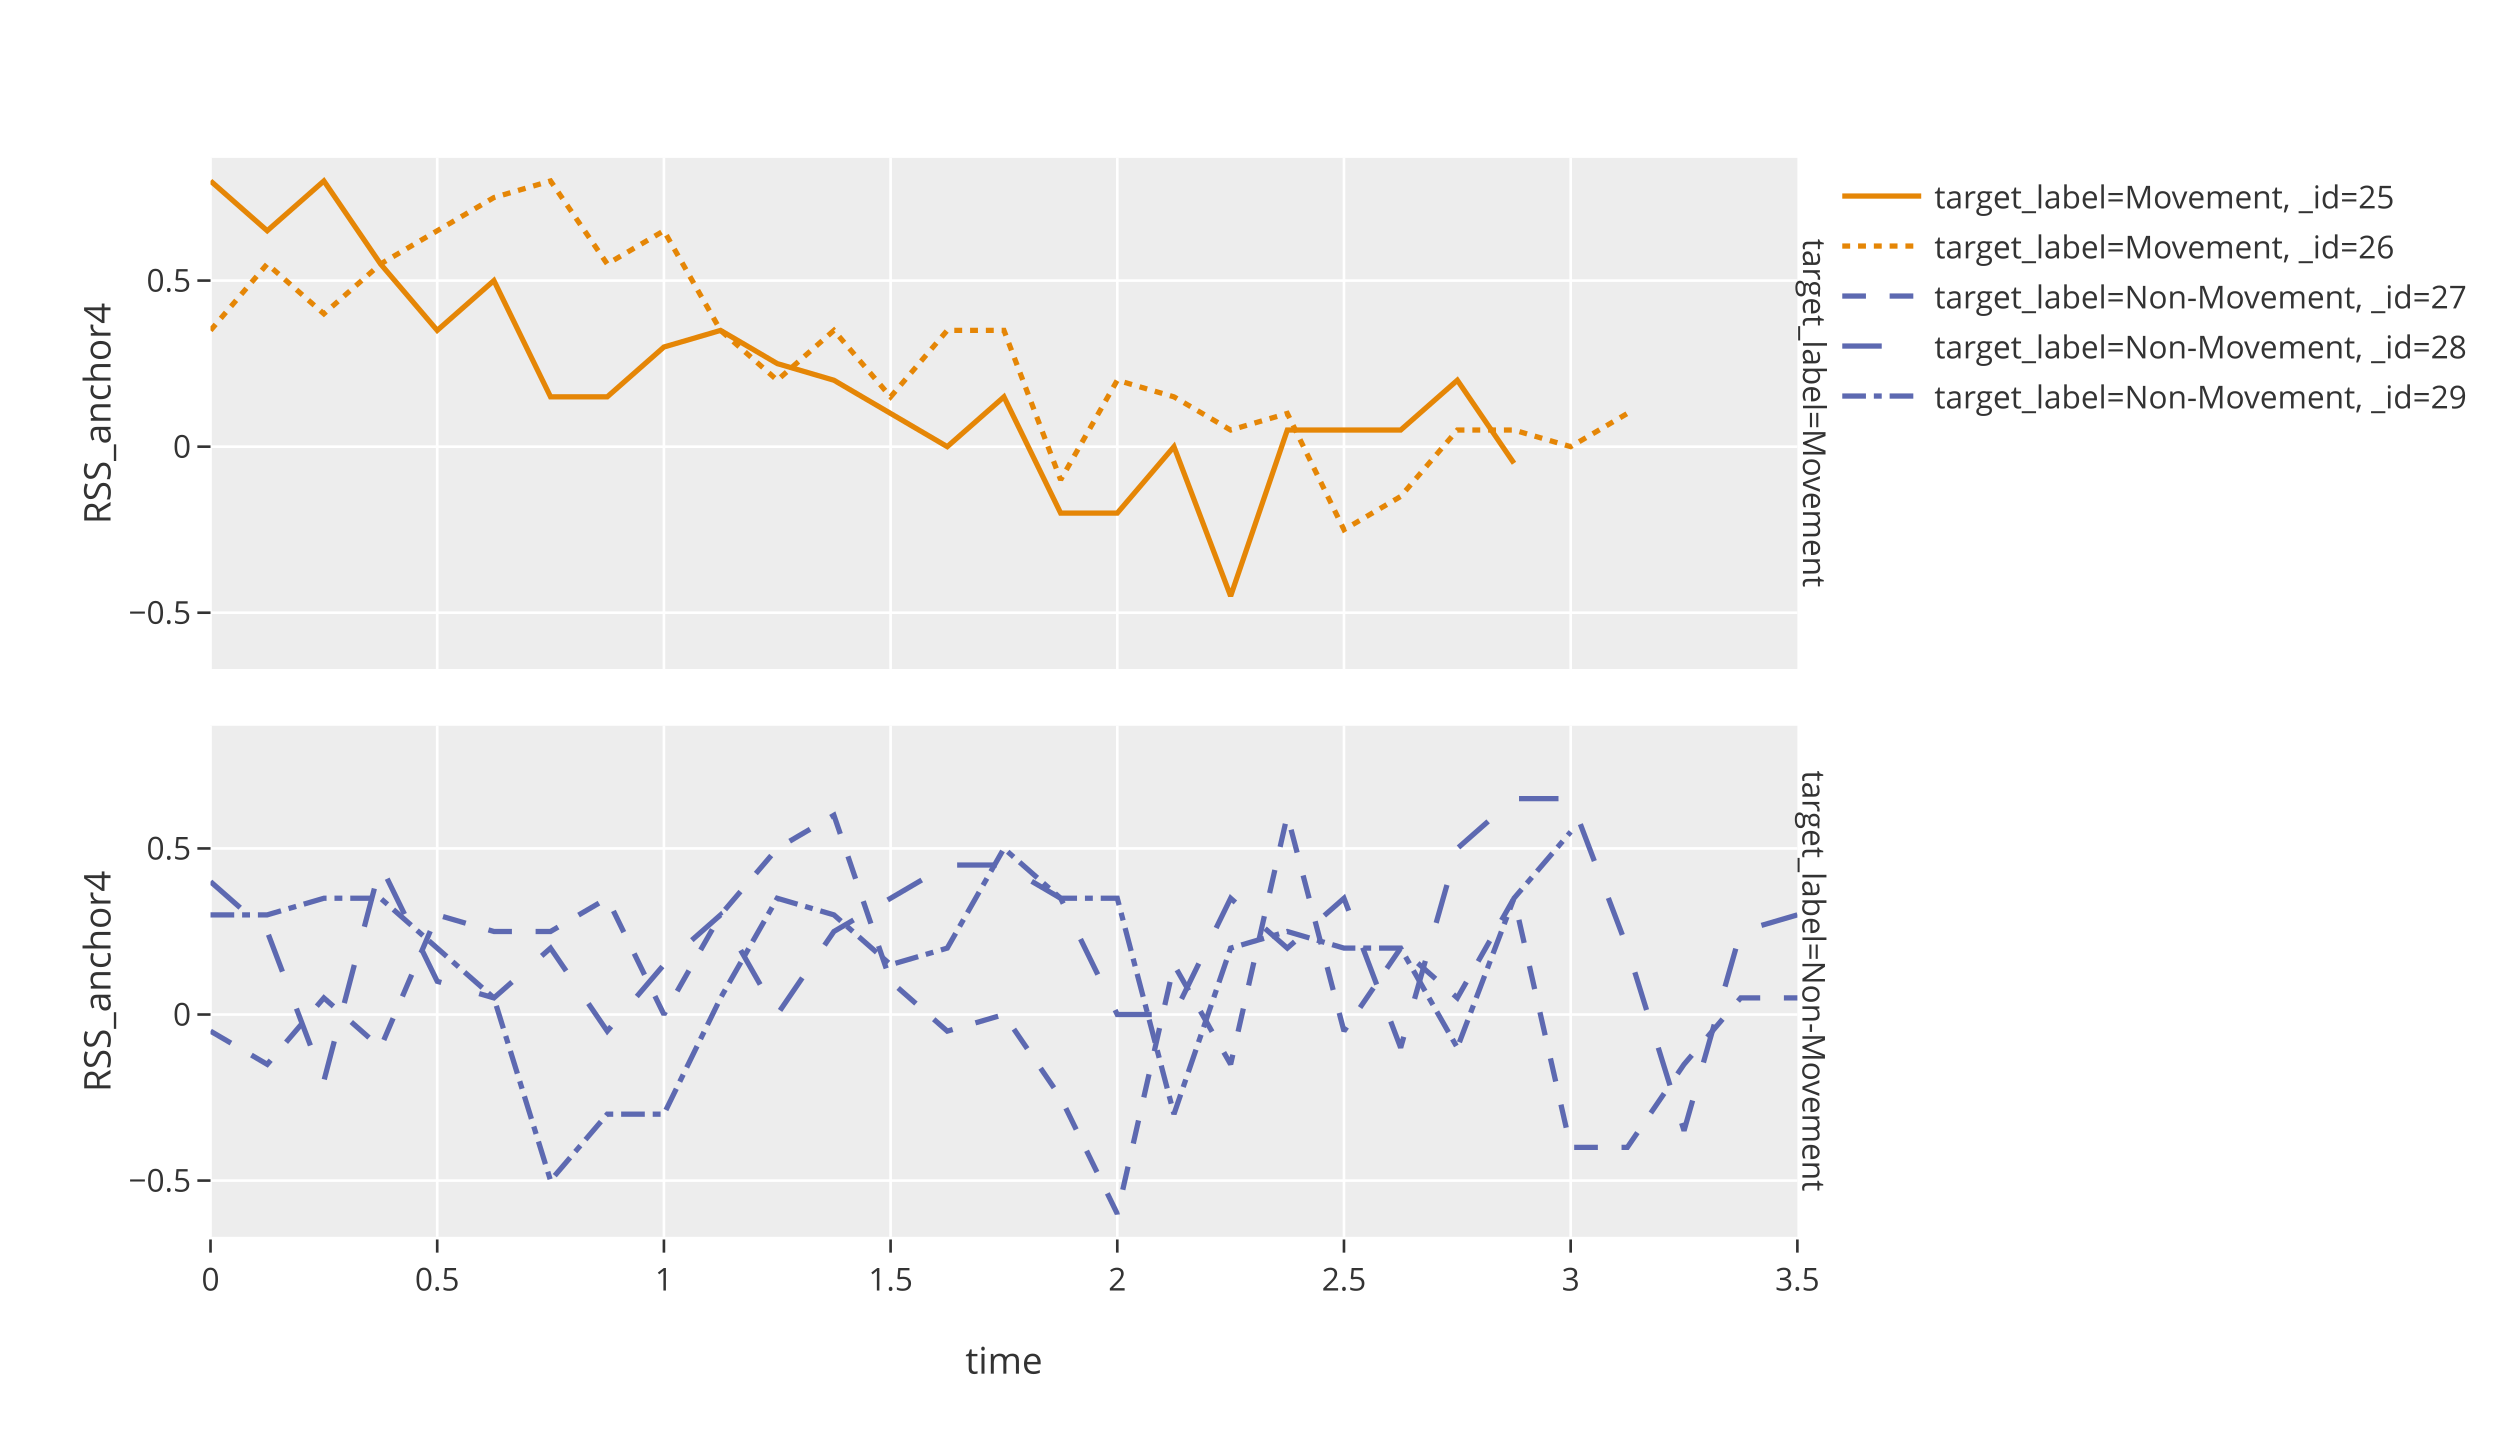
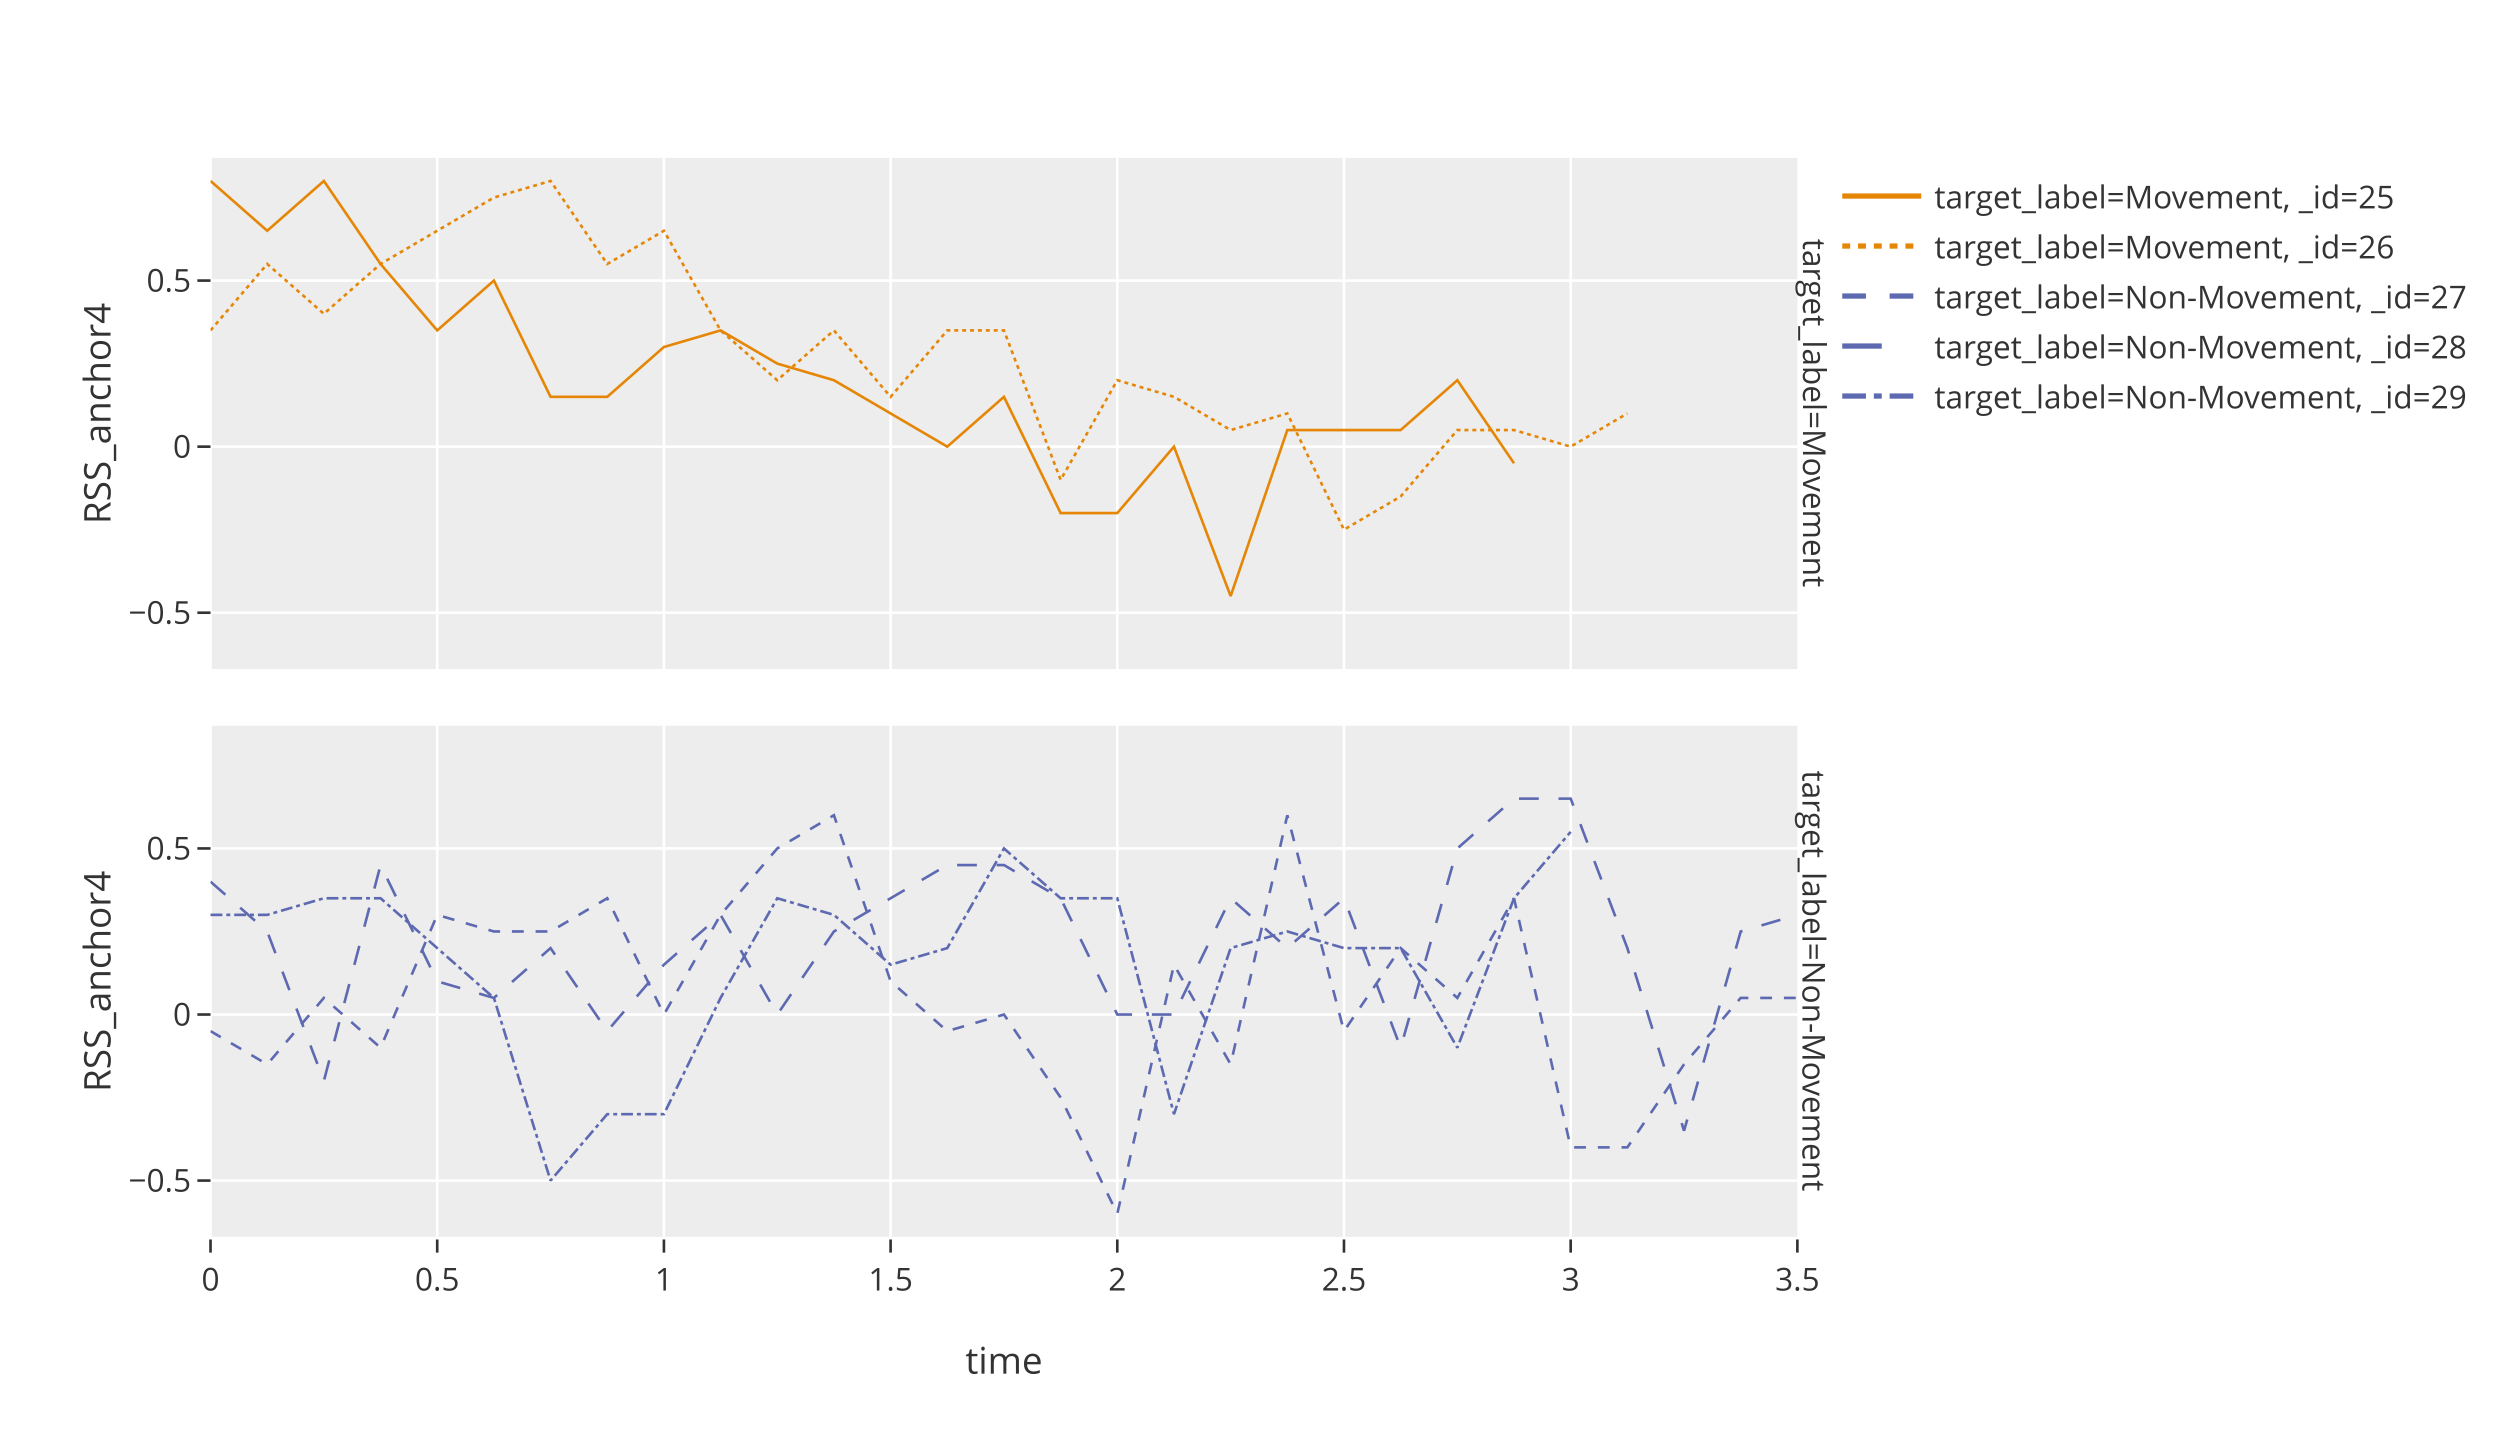
- <svg xmlns="http://www.w3.org/2000/svg" class="main-svg" width="950" height="550" viewBox="0 0 950 550">
+ <svg xmlns="http://www.w3.org/2000/svg" class="main-svg" width="1900" height="1100" viewBox="0 0 950 550">
  <rect x="0" y="0" width="950" height="550" style="fill: rgb(255, 255, 255); fill-opacity: 1;" />
-   <defs id="defs-12cd28">
+   <defs id="defs-ff6c46">
    <g class="clips">
-       <clipPath id="clip12cd28xyplot" class="plotclip">
+       <clipPath id="clipff6c46xyplot" class="plotclip">
        <rect width="603" height="194.211" />
      </clipPath>
-       <clipPath id="clip12cd28xy2plot" class="plotclip">
+       <clipPath id="clipff6c46xy2plot" class="plotclip">
        <rect width="603" height="194.211" />
      </clipPath>
-       <clipPath class="axesclip" id="clip12cd28x">
+       <clipPath class="axesclip" id="clipff6c46x">
        <rect x="80" y="0" width="603" height="550" />
      </clipPath>
-       <clipPath class="axesclip" id="clip12cd28y">
+       <clipPath class="axesclip" id="clipff6c46y">
        <rect x="0" y="60" width="950" height="194.211" />
      </clipPath>
-       <clipPath class="axesclip" id="clip12cd28xy">
+       <clipPath class="axesclip" id="clipff6c46xy">
        <rect x="80" y="60" width="603" height="194.211" />
      </clipPath>
-       <clipPath class="axesclip" id="clip12cd28y2">
+       <clipPath class="axesclip" id="clipff6c46y2">
        <rect x="0" y="275.789" width="950" height="194.211" />
      </clipPath>
-       <clipPath class="axesclip" id="clip12cd28xy2">
+       <clipPath class="axesclip" id="clipff6c46xy2">
        <rect x="80" y="275.789" width="603" height="194.211" />
      </clipPath>
    </g>
    <g class="gradients" />
  </defs>
  <g class="bglayer">
    <rect class="bg" x="80" y="60" width="603" height="194.211" style="fill: rgb(237, 237, 237); fill-opacity: 1; stroke-width: 0;" />
    <rect class="bg" x="80" y="275.789" width="603" height="194.211" style="fill: rgb(237, 237, 237); fill-opacity: 1; stroke-width: 0;" />
  </g>
  <g class="layer-below">
    <g class="imagelayer" />
    <g class="shapelayer" />
  </g>
  <g class="cartesianlayer">
    <g class="subplot xy">
      <g class="layer-subplot">
        <g class="shapelayer" />
        <g class="imagelayer" />
      </g>
      <g class="gridlayer">
        <g class="x">
          <path class="xgrid crisp" transform="translate(166.14,0)" d="M0,60v194.211" style="stroke: rgb(255, 255, 255); stroke-opacity: 1; stroke-width: 1px;" />
          <path class="xgrid crisp" transform="translate(252.29,0)" d="M0,60v194.211" style="stroke: rgb(255, 255, 255); stroke-opacity: 1; stroke-width: 1px;" />
          <path class="xgrid crisp" transform="translate(338.43,0)" d="M0,60v194.211" style="stroke: rgb(255, 255, 255); stroke-opacity: 1; stroke-width: 1px;" />
          <path class="xgrid crisp" transform="translate(424.57,0)" d="M0,60v194.211" style="stroke: rgb(255, 255, 255); stroke-opacity: 1; stroke-width: 1px;" />
          <path class="xgrid crisp" transform="translate(510.71,0)" d="M0,60v194.211" style="stroke: rgb(255, 255, 255); stroke-opacity: 1; stroke-width: 1px;" />
          <path class="xgrid crisp" transform="translate(596.86,0)" d="M0,60v194.211" style="stroke: rgb(255, 255, 255); stroke-opacity: 1; stroke-width: 1px;" />
        </g>
        <g class="y">
          <path class="ygrid crisp" transform="translate(0,232.83)" d="M80,0h603" style="stroke: rgb(255, 255, 255); stroke-opacity: 1; stroke-width: 1px;" />
          <path class="ygrid crisp" transform="translate(0,106.62)" d="M80,0h603" style="stroke: rgb(255, 255, 255); stroke-opacity: 1; stroke-width: 1px;" />
        </g>
      </g>
      <g class="zerolinelayer">
        <path class="xzl zl crisp" transform="translate(80,0)" d="M0,60v194.211" style="stroke: rgb(255, 255, 255); stroke-opacity: 1; stroke-width: 1px;" />
        <path class="yzl zl crisp" transform="translate(0,169.73)" d="M80,0h603" style="stroke: rgb(255, 255, 255); stroke-opacity: 1; stroke-width: 1px;" />
      </g>
      <path class="xlines-below" />
      <path class="ylines-below" />
      <g class="overlines-below" />
      <g class="xaxislayer-below" />
      <g class="yaxislayer-below" />
      <g class="overaxes-below" />
-       <g class="plot" transform="translate(80, 60)" clip-path="url('#clip12cd28xyplot')">
+       <g class="plot" transform="translate(80, 60)" clip-path="url('#clipff6c46xyplot')">
        <g class="scatterlayer mlayer">
-           <g class="trace scatter tracee20b3a78-dd75-46df-969f-fb424009ebb2" style="stroke-miterlimit: 2; opacity: 1;">
+           <g class="trace scatter tracee525ad9f-89d4-42af-9275-b8931ed046b8" style="stroke-miterlimit: 2; opacity: 1;">
            <g class="fills" />
            <g class="errorbars" />
            <g class="lines">
              <path class="js-line" d="M0,8.76L21.54,27.69L43.07,8.76L64.61,40.31L86.14,65.55L107.68,46.62L129.21,90.8L150.75,90.8L172.29,71.86L193.82,65.55L215.36,78.17L236.89,84.49L258.43,97.11L279.96,109.73L301.5,90.8L323.04,134.97L344.57,134.97L366.11,109.73L387.64,166.52L409.18,103.42L430.71,103.42L452.25,103.42L473.79,84.49L495.32,116.04" style="vector-effect: non-scaling-stroke; fill: none; stroke: rgb(229, 134, 6); stroke-opacity: 1; stroke-width: 2px; opacity: 1;" />
            </g>
            <g class="points" />
            <g class="text" />
          </g>
-           <g class="trace scatter traced9f2b801-76b7-4d21-b9d5-12448d6670ad" style="stroke-miterlimit: 2; opacity: 1;">
+           <g class="trace scatter trace8fb63823-bddf-48df-a081-4635c55e8fb1" style="stroke-miterlimit: 2; opacity: 1;">
            <g class="fills" />
            <g class="errorbars" />
            <g class="lines">
              <path class="js-line" d="M0,65.55L21.54,40.31L43.07,59.24L64.61,40.31L86.14,27.69L107.68,15.07L129.21,8.76L150.75,40.31L172.29,27.69L193.82,65.55L215.36,84.49L236.89,65.55L258.43,90.8L279.96,65.55L301.5,65.55L323.04,122.35L344.57,84.49L366.11,90.8L387.64,103.42L409.18,97.11L430.71,141.28L452.25,128.66L473.79,103.42L495.32,103.42L516.86,109.73L538.39,97.11" style="vector-effect: non-scaling-stroke; fill: none; stroke: rgb(229, 134, 6); stroke-opacity: 1; stroke-width: 2px; opacity: 1; stroke-dasharray: 3px, 3px;" />
            </g>
            <g class="points" />
            <g class="text" />
          </g>
        </g>
      </g>
      <g class="overplot" />
      <path class="xlines-above crisp" d="" style="fill: none; stroke-width: 1px; stroke: rgb(0, 0, 0); stroke-opacity: 0;" />
      <path class="ylines-above crisp" d="" style="fill: none; stroke-width: 1px; stroke: rgb(0, 0, 0); stroke-opacity: 0;" />
      <g class="overlines-above" />
      <g class="xaxislayer-above">
        <path class="xtick ticks crisp" d="M0,471v5" transform="translate(80,0)" style="stroke: rgb(51, 51, 51); stroke-opacity: 1; stroke-width: 1px;" />
        <path class="xtick ticks crisp" d="M0,471v5" transform="translate(166.14,0)" style="stroke: rgb(51, 51, 51); stroke-opacity: 1; stroke-width: 1px;" />
        <path class="xtick ticks crisp" d="M0,471v5" transform="translate(252.29,0)" style="stroke: rgb(51, 51, 51); stroke-opacity: 1; stroke-width: 1px;" />
        <path class="xtick ticks crisp" d="M0,471v5" transform="translate(338.43,0)" style="stroke: rgb(51, 51, 51); stroke-opacity: 1; stroke-width: 1px;" />
        <path class="xtick ticks crisp" d="M0,471v5" transform="translate(424.57,0)" style="stroke: rgb(51, 51, 51); stroke-opacity: 1; stroke-width: 1px;" />
        <path class="xtick ticks crisp" d="M0,471v5" transform="translate(510.71,0)" style="stroke: rgb(51, 51, 51); stroke-opacity: 1; stroke-width: 1px;" />
        <path class="xtick ticks crisp" d="M0,471v5" transform="translate(596.86,0)" style="stroke: rgb(51, 51, 51); stroke-opacity: 1; stroke-width: 1px;" />
        <path class="xtick ticks crisp" d="M0,471v5" transform="translate(683,0)" style="stroke: rgb(51, 51, 51); stroke-opacity: 1; stroke-width: 1px;" />
        <g class="xtick">
          <text text-anchor="middle" x="0" y="490.4" transform="translate(80,0)" style="font-family: 'Open Sans', verdana, arial, sans-serif; font-size: 12px; fill: rgb(51, 51, 51); fill-opacity: 1; white-space: pre;">0</text>
        </g>
        <g class="xtick">
          <text text-anchor="middle" x="0" y="490.4" transform="translate(166.14,0)" style="font-family: 'Open Sans', verdana, arial, sans-serif; font-size: 12px; fill: rgb(51, 51, 51); fill-opacity: 1; white-space: pre;">0.5</text>
        </g>
        <g class="xtick">
          <text text-anchor="middle" x="0" y="490.4" transform="translate(252.29,0)" style="font-family: 'Open Sans', verdana, arial, sans-serif; font-size: 12px; fill: rgb(51, 51, 51); fill-opacity: 1; white-space: pre;">1</text>
        </g>
        <g class="xtick">
          <text text-anchor="middle" x="0" y="490.4" transform="translate(338.43,0)" style="font-family: 'Open Sans', verdana, arial, sans-serif; font-size: 12px; fill: rgb(51, 51, 51); fill-opacity: 1; white-space: pre;">1.5</text>
        </g>
        <g class="xtick">
          <text text-anchor="middle" x="0" y="490.4" transform="translate(424.57,0)" style="font-family: 'Open Sans', verdana, arial, sans-serif; font-size: 12px; fill: rgb(51, 51, 51); fill-opacity: 1; white-space: pre;">2</text>
        </g>
        <g class="xtick">
          <text text-anchor="middle" x="0" y="490.4" transform="translate(510.71,0)" style="font-family: 'Open Sans', verdana, arial, sans-serif; font-size: 12px; fill: rgb(51, 51, 51); fill-opacity: 1; white-space: pre;">2.5</text>
        </g>
        <g class="xtick">
          <text text-anchor="middle" x="0" y="490.4" transform="translate(596.86,0)" style="font-family: 'Open Sans', verdana, arial, sans-serif; font-size: 12px; fill: rgb(51, 51, 51); fill-opacity: 1; white-space: pre;">3</text>
        </g>
        <g class="xtick">
          <text text-anchor="middle" x="0" y="490.4" transform="translate(683,0)" style="font-family: 'Open Sans', verdana, arial, sans-serif; font-size: 12px; fill: rgb(51, 51, 51); fill-opacity: 1; white-space: pre;">3.5</text>
        </g>
      </g>
      <g class="yaxislayer-above">
        <path class="ytick ticks crisp" d="M80,0h-5" transform="translate(0,232.83)" style="stroke: rgb(51, 51, 51); stroke-opacity: 1; stroke-width: 1px;" />
        <path class="ytick ticks crisp" d="M80,0h-5" transform="translate(0,169.73)" style="stroke: rgb(51, 51, 51); stroke-opacity: 1; stroke-width: 1px;" />
        <path class="ytick ticks crisp" d="M80,0h-5" transform="translate(0,106.62)" style="stroke: rgb(51, 51, 51); stroke-opacity: 1; stroke-width: 1px;" />
        <g class="ytick">
          <text text-anchor="end" x="72.6" y="4.2" transform="translate(0,232.83)" style="font-family: 'Open Sans', verdana, arial, sans-serif; font-size: 12px; fill: rgb(51, 51, 51); fill-opacity: 1; white-space: pre;">−0.5</text>
        </g>
        <g class="ytick">
          <text text-anchor="end" x="72.6" y="4.2" transform="translate(0,169.73)" style="font-family: 'Open Sans', verdana, arial, sans-serif; font-size: 12px; fill: rgb(51, 51, 51); fill-opacity: 1; white-space: pre;">0</text>
        </g>
        <g class="ytick">
          <text text-anchor="end" x="72.6" y="4.2" transform="translate(0,106.62)" style="font-family: 'Open Sans', verdana, arial, sans-serif; font-size: 12px; fill: rgb(51, 51, 51); fill-opacity: 1; white-space: pre;">0.5</text>
        </g>
      </g>
      <g class="overaxes-above" />
    </g>
    <g class="subplot xy2">
      <g class="layer-subplot">
        <g class="shapelayer" />
        <g class="imagelayer" />
      </g>
      <g class="gridlayer">
        <g class="x">
          <path class="xgrid crisp" transform="translate(166.14,0)" d="M0,275.789v194.211" style="stroke: rgb(255, 255, 255); stroke-opacity: 1; stroke-width: 1px;" />
          <path class="xgrid crisp" transform="translate(252.29,0)" d="M0,275.789v194.211" style="stroke: rgb(255, 255, 255); stroke-opacity: 1; stroke-width: 1px;" />
          <path class="xgrid crisp" transform="translate(338.43,0)" d="M0,275.789v194.211" style="stroke: rgb(255, 255, 255); stroke-opacity: 1; stroke-width: 1px;" />
          <path class="xgrid crisp" transform="translate(424.57,0)" d="M0,275.789v194.211" style="stroke: rgb(255, 255, 255); stroke-opacity: 1; stroke-width: 1px;" />
          <path class="xgrid crisp" transform="translate(510.71,0)" d="M0,275.789v194.211" style="stroke: rgb(255, 255, 255); stroke-opacity: 1; stroke-width: 1px;" />
          <path class="xgrid crisp" transform="translate(596.86,0)" d="M0,275.789v194.211" style="stroke: rgb(255, 255, 255); stroke-opacity: 1; stroke-width: 1px;" />
        </g>
        <g class="y2">
          <path class="y2grid crisp" transform="translate(0,448.6195)" d="M80,0h603" style="stroke: rgb(255, 255, 255); stroke-opacity: 1; stroke-width: 1px;" />
          <path class="y2grid crisp" transform="translate(0,322.4095)" d="M80,0h603" style="stroke: rgb(255, 255, 255); stroke-opacity: 1; stroke-width: 1px;" />
        </g>
      </g>
      <g class="zerolinelayer">
        <path class="xzl zl crisp" transform="translate(80,0)" d="M0,275.789v194.211" style="stroke: rgb(255, 255, 255); stroke-opacity: 1; stroke-width: 1px;" />
        <path class="y2zl zl crisp" transform="translate(0,385.5195)" d="M80,0h603" style="stroke: rgb(255, 255, 255); stroke-opacity: 1; stroke-width: 1px;" />
      </g>
      <path class="xlines-below" />
      <path class="ylines-below" />
      <g class="overlines-below" />
      <g class="xaxislayer-below" />
      <g class="yaxislayer-below" />
      <g class="overaxes-below" />
-       <g class="plot" transform="translate(80, 275.7895)" clip-path="url('#clip12cd28xy2plot')">
+       <g class="plot" transform="translate(80, 275.7895)" clip-path="url('#clipff6c46xy2plot')">
        <g class="scatterlayer mlayer">
-           <g class="trace scatter trace8b870b17-1f11-411b-a2e5-f21a2c15ed80" style="stroke-miterlimit: 2; opacity: 1;">
+           <g class="trace scatter trace4798f2ff-e216-4b3d-9268-7d12fbccb73b" style="stroke-miterlimit: 2; opacity: 1;">
            <g class="fills" />
            <g class="errorbars" />
            <g class="lines">
              <path class="js-line" d="M0,116.04L21.54,128.66L43.07,103.42L64.61,122.35L86.14,71.86L107.68,78.17L129.21,78.17L150.75,65.55L172.29,109.73L193.82,71.86L215.36,46.62L236.89,34L258.43,97.11L279.96,116.04L301.5,109.73L323.04,141.28L344.57,185.45L366.11,90.8L387.64,128.66L409.18,34L430.71,116.04L452.25,84.49L473.79,103.42L495.32,65.55L516.86,160.21L538.39,160.21L559.93,128.66L581.46,103.42L603,103.42" style="vector-effect: non-scaling-stroke; fill: none; stroke: rgb(93, 105, 177); stroke-opacity: 1; stroke-width: 2px; opacity: 1; stroke-dasharray: 9px, 9px;" />
            </g>
            <g class="points" />
            <g class="text" />
          </g>
-           <g class="trace scatter tracef71368bd-2c22-4207-b443-c331b7ef1b99" style="stroke-miterlimit: 2; opacity: 1;">
+           <g class="trace scatter trace554f6aba-5da3-4da4-906d-fb15bef2bc7b" style="stroke-miterlimit: 2; opacity: 1;">
            <g class="fills" />
            <g class="errorbars" />
            <g class="lines">
              <path class="js-line" d="M0,59.24L21.54,78.17L43.07,134.97L64.61,52.93L86.14,97.11L107.68,103.42L129.21,84.49L150.75,116.04L172.29,90.8L193.82,71.86L215.36,109.73L236.89,78.17L258.43,65.55L279.96,52.93L301.5,52.93L323.04,65.55L344.57,109.73L366.11,109.73L387.64,65.55L409.18,84.49L430.71,65.55L452.25,122.35L473.79,46.62L495.32,27.69L516.86,27.69L538.39,84.49L559.93,153.9L581.46,78.17L603,71.86" style="vector-effect: non-scaling-stroke; fill: none; stroke: rgb(93, 105, 177); stroke-opacity: 1; stroke-width: 2px; opacity: 1; stroke-dasharray: 15px, 15px;" />
            </g>
            <g class="points" />
            <g class="text" />
          </g>
-           <g class="trace scatter trace5f80861f-8835-4253-96b9-f25802bd17d5" style="stroke-miterlimit: 2; opacity: 1;">
+           <g class="trace scatter trace08e669e4-0b19-4441-a631-86d9a62c0a07" style="stroke-miterlimit: 2; opacity: 1;">
            <g class="fills" />
            <g class="errorbars" />
            <g class="lines">
              <path class="js-line" d="M0,71.86L21.54,71.86L43.07,65.55L64.61,65.55L86.14,84.49L107.68,103.42L129.21,172.83L150.75,147.59L172.29,147.59L193.82,103.42L215.36,65.55L236.89,71.86L258.43,90.8L279.96,84.49L301.5,46.62L323.04,65.55L344.57,65.55L366.11,147.59L387.64,84.49L409.18,78.17L430.71,84.49L452.25,84.49L473.79,122.35L495.32,65.55L516.86,40.31" style="vector-effect: non-scaling-stroke; fill: none; stroke: rgb(93, 105, 177); stroke-opacity: 1; stroke-width: 2px; opacity: 1; stroke-dasharray: 9px, 3px, 3px, 3px;" />
            </g>
            <g class="points" />
            <g class="text" />
          </g>
        </g>
      </g>
      <g class="overplot" />
      <path class="xlines-above crisp" d="M0,0" style="fill: none;" />
      <path class="ylines-above crisp" d="" style="fill: none; stroke-width: 1px; stroke: rgb(0, 0, 0); stroke-opacity: 0;" />
      <g class="overlines-above" />
      <g class="xaxislayer-above" />
      <g class="yaxislayer-above">
        <path class="y2tick ticks crisp" d="M80,0h-5" transform="translate(0,448.6195)" style="stroke: rgb(51, 51, 51); stroke-opacity: 1; stroke-width: 1px;" />
        <path class="y2tick ticks crisp" d="M80,0h-5" transform="translate(0,385.5195)" style="stroke: rgb(51, 51, 51); stroke-opacity: 1; stroke-width: 1px;" />
        <path class="y2tick ticks crisp" d="M80,0h-5" transform="translate(0,322.4095)" style="stroke: rgb(51, 51, 51); stroke-opacity: 1; stroke-width: 1px;" />
        <g class="y2tick">
          <text text-anchor="end" x="72.6" y="4.2" transform="translate(0,448.6195)" style="font-family: 'Open Sans', verdana, arial, sans-serif; font-size: 12px; fill: rgb(51, 51, 51); fill-opacity: 1; white-space: pre;">−0.5</text>
        </g>
        <g class="y2tick">
          <text text-anchor="end" x="72.6" y="4.2" transform="translate(0,385.5195)" style="font-family: 'Open Sans', verdana, arial, sans-serif; font-size: 12px; fill: rgb(51, 51, 51); fill-opacity: 1; white-space: pre;">0</text>
        </g>
        <g class="y2tick">
          <text text-anchor="end" x="72.6" y="4.2" transform="translate(0,322.4095)" style="font-family: 'Open Sans', verdana, arial, sans-serif; font-size: 12px; fill: rgb(51, 51, 51); fill-opacity: 1; white-space: pre;">0.5</text>
        </g>
      </g>
      <g class="overaxes-above" />
    </g>
  </g>
  <g class="polarlayer" />
  <g class="ternarylayer" />
  <g class="geolayer" />
  <g class="pielayer" />
  <g class="sunburstlayer" />
  <g class="glimages" />
-   <defs id="topdefs-12cd28">
+   <defs id="topdefs-ff6c46">
    <g class="clips" />
-     <clipPath id="legend12cd28">
+     <clipPath id="legendff6c46">
      <rect width="243" height="105" x="0" y="0" />
    </clipPath>
  </defs>
  <g class="layer-above">
    <g class="imagelayer" />
    <g class="shapelayer" />
  </g>
  <g class="infolayer">
    <g class="legend" pointer-events="all" transform="translate(695.06, 60)">
      <rect class="bg" shape-rendering="crispEdges" width="243" height="105" x="0" y="0" style="stroke: rgb(68, 68, 68); stroke-opacity: 1; fill: rgb(255, 255, 255); fill-opacity: 1; stroke-width: 0px;" />
-       <g class="scrollbox" transform="translate(0, 0)" clip-path="url('#legend12cd28')">
+       <g class="scrollbox" transform="translate(0, 0)" clip-path="url('#legendff6c46')">
        <g class="groups" transform="translate(0, 0)">
          <g class="traces" transform="translate(0, 14.5)" style="opacity: 1;">
            <text class="legendtext user-select-none" text-anchor="start" x="40" y="4.68" style="font-family: 'Open Sans', verdana, arial, sans-serif; font-size: 12px; fill: rgb(51, 51, 51); fill-opacity: 1; white-space: pre;">target_label=Movement, _id=25</text>
            <g class="layers" style="opacity: 1;">
              <g class="legendfill" />
              <g class="legendlines">
                <path class="js-line" d="M5,0h30" style="fill: none; stroke: rgb(229, 134, 6); stroke-opacity: 1; stroke-width: 2px;" />
              </g>
              <g class="legendsymbols">
                <g class="legendpoints" />
              </g>
            </g>
            <rect class="legendtoggle" pointer-events="all" x="0" y="-9.5" width="283" height="19" style="cursor: pointer; fill: rgb(0, 0, 0); fill-opacity: 0;" />
          </g>
        </g>
        <g class="groups" transform="translate(0, 0)">
          <g class="traces" transform="translate(0, 33.5)" style="opacity: 1;">
            <text class="legendtext user-select-none" text-anchor="start" x="40" y="4.68" style="font-family: 'Open Sans', verdana, arial, sans-serif; font-size: 12px; fill: rgb(51, 51, 51); fill-opacity: 1; white-space: pre;">target_label=Movement, _id=26</text>
            <g class="layers" style="opacity: 1;">
              <g class="legendfill" />
              <g class="legendlines">
                <path class="js-line" d="M5,0h30" style="fill: none; stroke: rgb(229, 134, 6); stroke-opacity: 1; stroke-dasharray: 3px, 3px; stroke-width: 2px;" />
              </g>
              <g class="legendsymbols">
                <g class="legendpoints" />
              </g>
            </g>
            <rect class="legendtoggle" pointer-events="all" x="0" y="-9.5" width="283" height="19" style="cursor: pointer; fill: rgb(0, 0, 0); fill-opacity: 0;" />
          </g>
        </g>
        <g class="groups" transform="translate(0, 0)">
          <g class="traces" transform="translate(0, 52.5)" style="opacity: 1;">
            <text class="legendtext user-select-none" text-anchor="start" x="40" y="4.68" style="font-family: 'Open Sans', verdana, arial, sans-serif; font-size: 12px; fill: rgb(51, 51, 51); fill-opacity: 1; white-space: pre;">target_label=Non-Movement, _id=27</text>
            <g class="layers" style="opacity: 1;">
              <g class="legendfill" />
              <g class="legendlines">
                <path class="js-line" d="M5,0h30" style="fill: none; stroke: rgb(93, 105, 177); stroke-opacity: 1; stroke-dasharray: 9px, 9px; stroke-width: 2px;" />
              </g>
              <g class="legendsymbols">
                <g class="legendpoints" />
              </g>
            </g>
            <rect class="legendtoggle" pointer-events="all" x="0" y="-9.5" width="283" height="19" style="cursor: pointer; fill: rgb(0, 0, 0); fill-opacity: 0;" />
          </g>
        </g>
        <g class="groups" transform="translate(0, 0)">
          <g class="traces" transform="translate(0, 71.5)" style="opacity: 1;">
            <text class="legendtext user-select-none" text-anchor="start" x="40" y="4.68" style="font-family: 'Open Sans', verdana, arial, sans-serif; font-size: 12px; fill: rgb(51, 51, 51); fill-opacity: 1; white-space: pre;">target_label=Non-Movement, _id=28</text>
            <g class="layers" style="opacity: 1;">
              <g class="legendfill" />
              <g class="legendlines">
                <path class="js-line" d="M5,0h30" style="fill: none; stroke: rgb(93, 105, 177); stroke-opacity: 1; stroke-dasharray: 15px, 15px; stroke-width: 2px;" />
              </g>
              <g class="legendsymbols">
                <g class="legendpoints" />
              </g>
            </g>
            <rect class="legendtoggle" pointer-events="all" x="0" y="-9.5" width="283" height="19" style="cursor: pointer; fill: rgb(0, 0, 0); fill-opacity: 0;" />
          </g>
        </g>
        <g class="groups" transform="translate(0, 0)">
          <g class="traces" transform="translate(0, 90.5)" style="opacity: 1;">
            <text class="legendtext user-select-none" text-anchor="start" x="40" y="4.68" style="font-family: 'Open Sans', verdana, arial, sans-serif; font-size: 12px; fill: rgb(51, 51, 51); fill-opacity: 1; white-space: pre;">target_label=Non-Movement, _id=29</text>
            <g class="layers" style="opacity: 1;">
              <g class="legendfill" />
              <g class="legendlines">
                <path class="js-line" d="M5,0h30" style="fill: none; stroke: rgb(93, 105, 177); stroke-opacity: 1; stroke-dasharray: 9px, 3px, 3px, 3px; stroke-width: 2px;" />
              </g>
              <g class="legendsymbols">
                <g class="legendpoints" />
              </g>
            </g>
            <rect class="legendtoggle" pointer-events="all" x="0" y="-9.5" width="283" height="19" style="cursor: pointer; fill: rgb(0, 0, 0); fill-opacity: 0;" />
          </g>
        </g>
      </g>
      <rect class="scrollbar" rx="20" ry="3" width="0" height="0" x="0" y="0" style="fill: rgb(128, 139, 164); fill-opacity: 1;" />
    </g>
    <g class="g-gtitle" />
    <g class="g-xtitle">
      <text class="xtitle" x="381.5" y="522" text-anchor="middle" style="font-family: 'Open Sans', verdana, arial, sans-serif; font-size: 14px; fill: rgb(51, 51, 51); opacity: 1; font-weight: normal; white-space: pre;">time</text>
    </g>
    <g class="g-ytitle">
      <text class="ytitle" transform="rotate(-90,42,157.1053)" x="42" y="157.105" text-anchor="middle" style="font-family: 'Open Sans', verdana, arial, sans-serif; font-size: 14px; fill: rgb(51, 51, 51); opacity: 1; font-weight: normal; white-space: pre;">RSS_anchor4</text>
    </g>
    <g class="g-y2title">
      <text class="y2title" transform="rotate(-90,42,372.8947)" x="42" y="372.895" text-anchor="middle" style="font-family: 'Open Sans', verdana, arial, sans-serif; font-size: 14px; fill: rgb(51, 51, 51); opacity: 1; font-weight: normal; white-space: pre;">RSS_anchor4</text>
    </g>
    <g class="annotation" data-index="0" style="opacity: 1;">
      <g class="annotation-text-g" transform="rotate(90,689.03,157.1053)">
        <g class="cursor-pointer" transform="translate(623, 148)">
          <rect class="bg" x="0.5" y="0.5" width="131" height="17" style="stroke-width: 1px; stroke: rgb(0, 0, 0); stroke-opacity: 0; fill: rgb(0, 0, 0); fill-opacity: 0;" />
          <text class="annotation-text" text-anchor="middle" x="65.859" y="13" style="font-family: 'Open Sans', verdana, arial, sans-serif; font-size: 12px; fill: rgb(51, 51, 51); fill-opacity: 1; white-space: pre;">target_label=Movement</text>
        </g>
      </g>
    </g>
    <g class="annotation" data-index="1" style="opacity: 1;">
      <g class="annotation-text-g" transform="rotate(90,689.03,372.8947)">
        <g class="cursor-pointer" transform="translate(610, 364)">
          <rect class="bg" x="0.5" y="0.5" width="157" height="17" style="stroke-width: 1px; stroke: rgb(0, 0, 0); stroke-opacity: 0; fill: rgb(0, 0, 0); fill-opacity: 0;" />
          <text class="annotation-text" text-anchor="middle" x="78.875" y="13" style="font-family: 'Open Sans', verdana, arial, sans-serif; font-size: 12px; fill: rgb(51, 51, 51); fill-opacity: 1; white-space: pre;">target_label=Non-Movement</text>
        </g>
      </g>
    </g>
  </g>
</svg>
